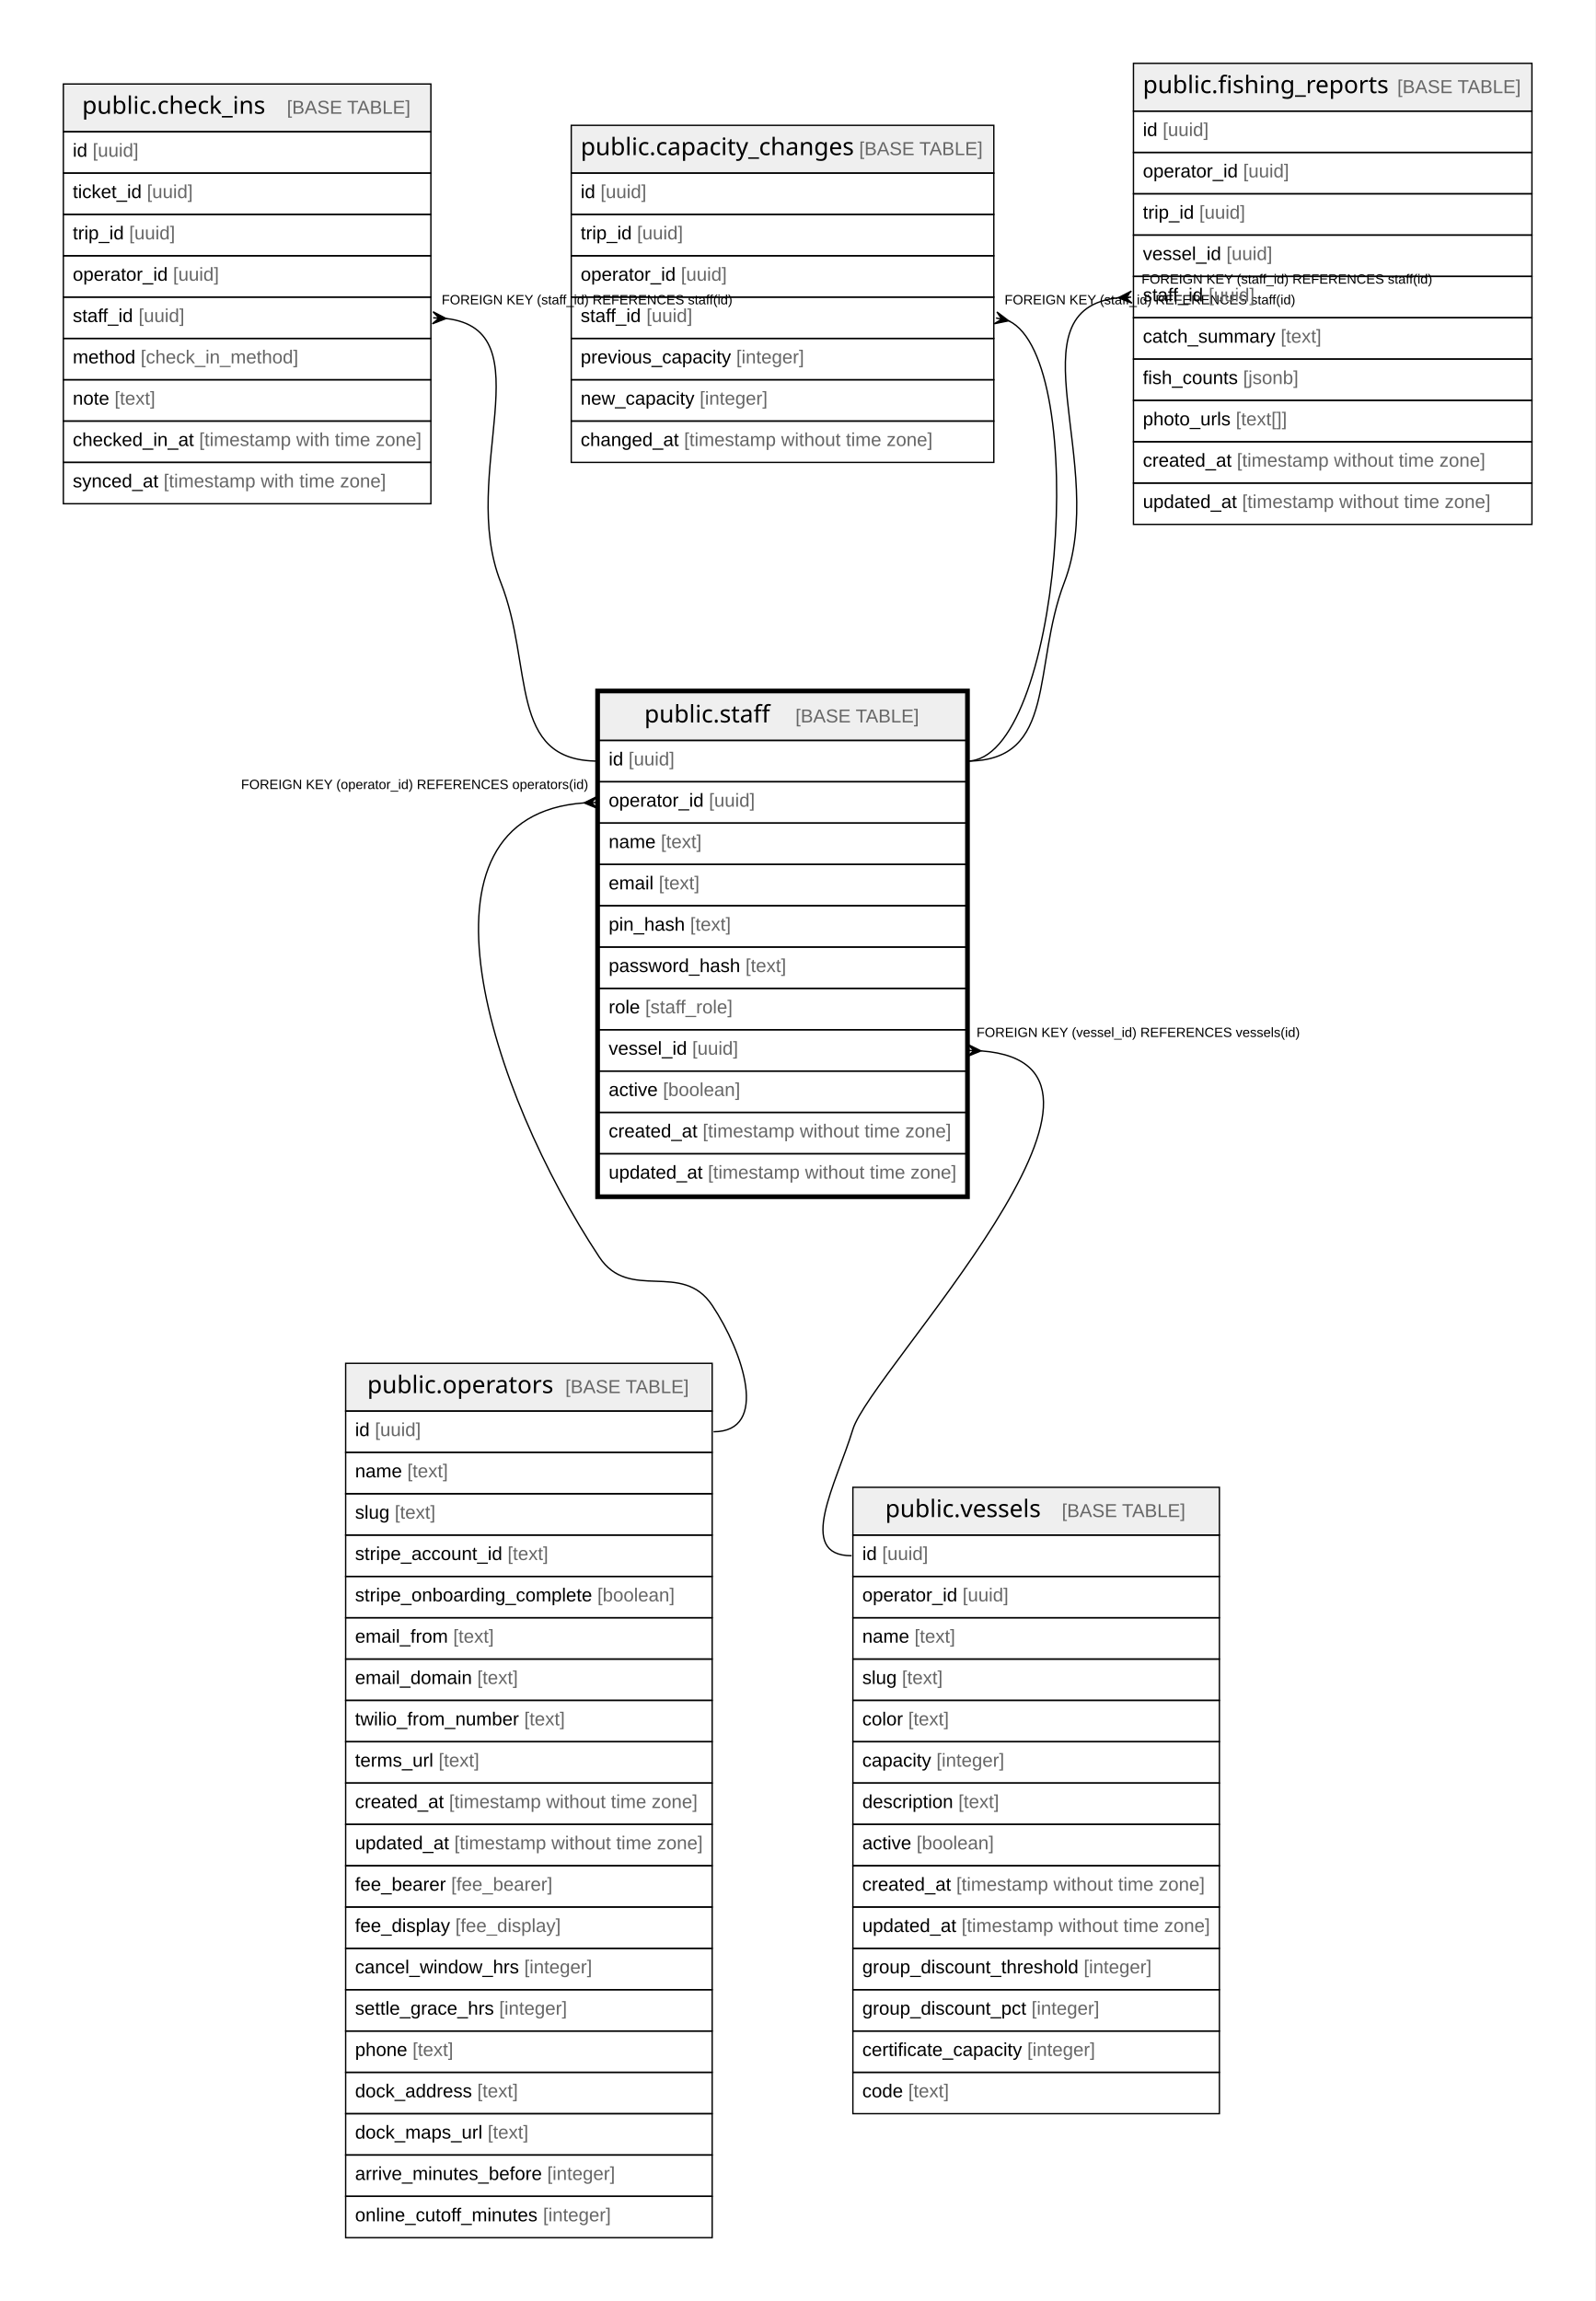
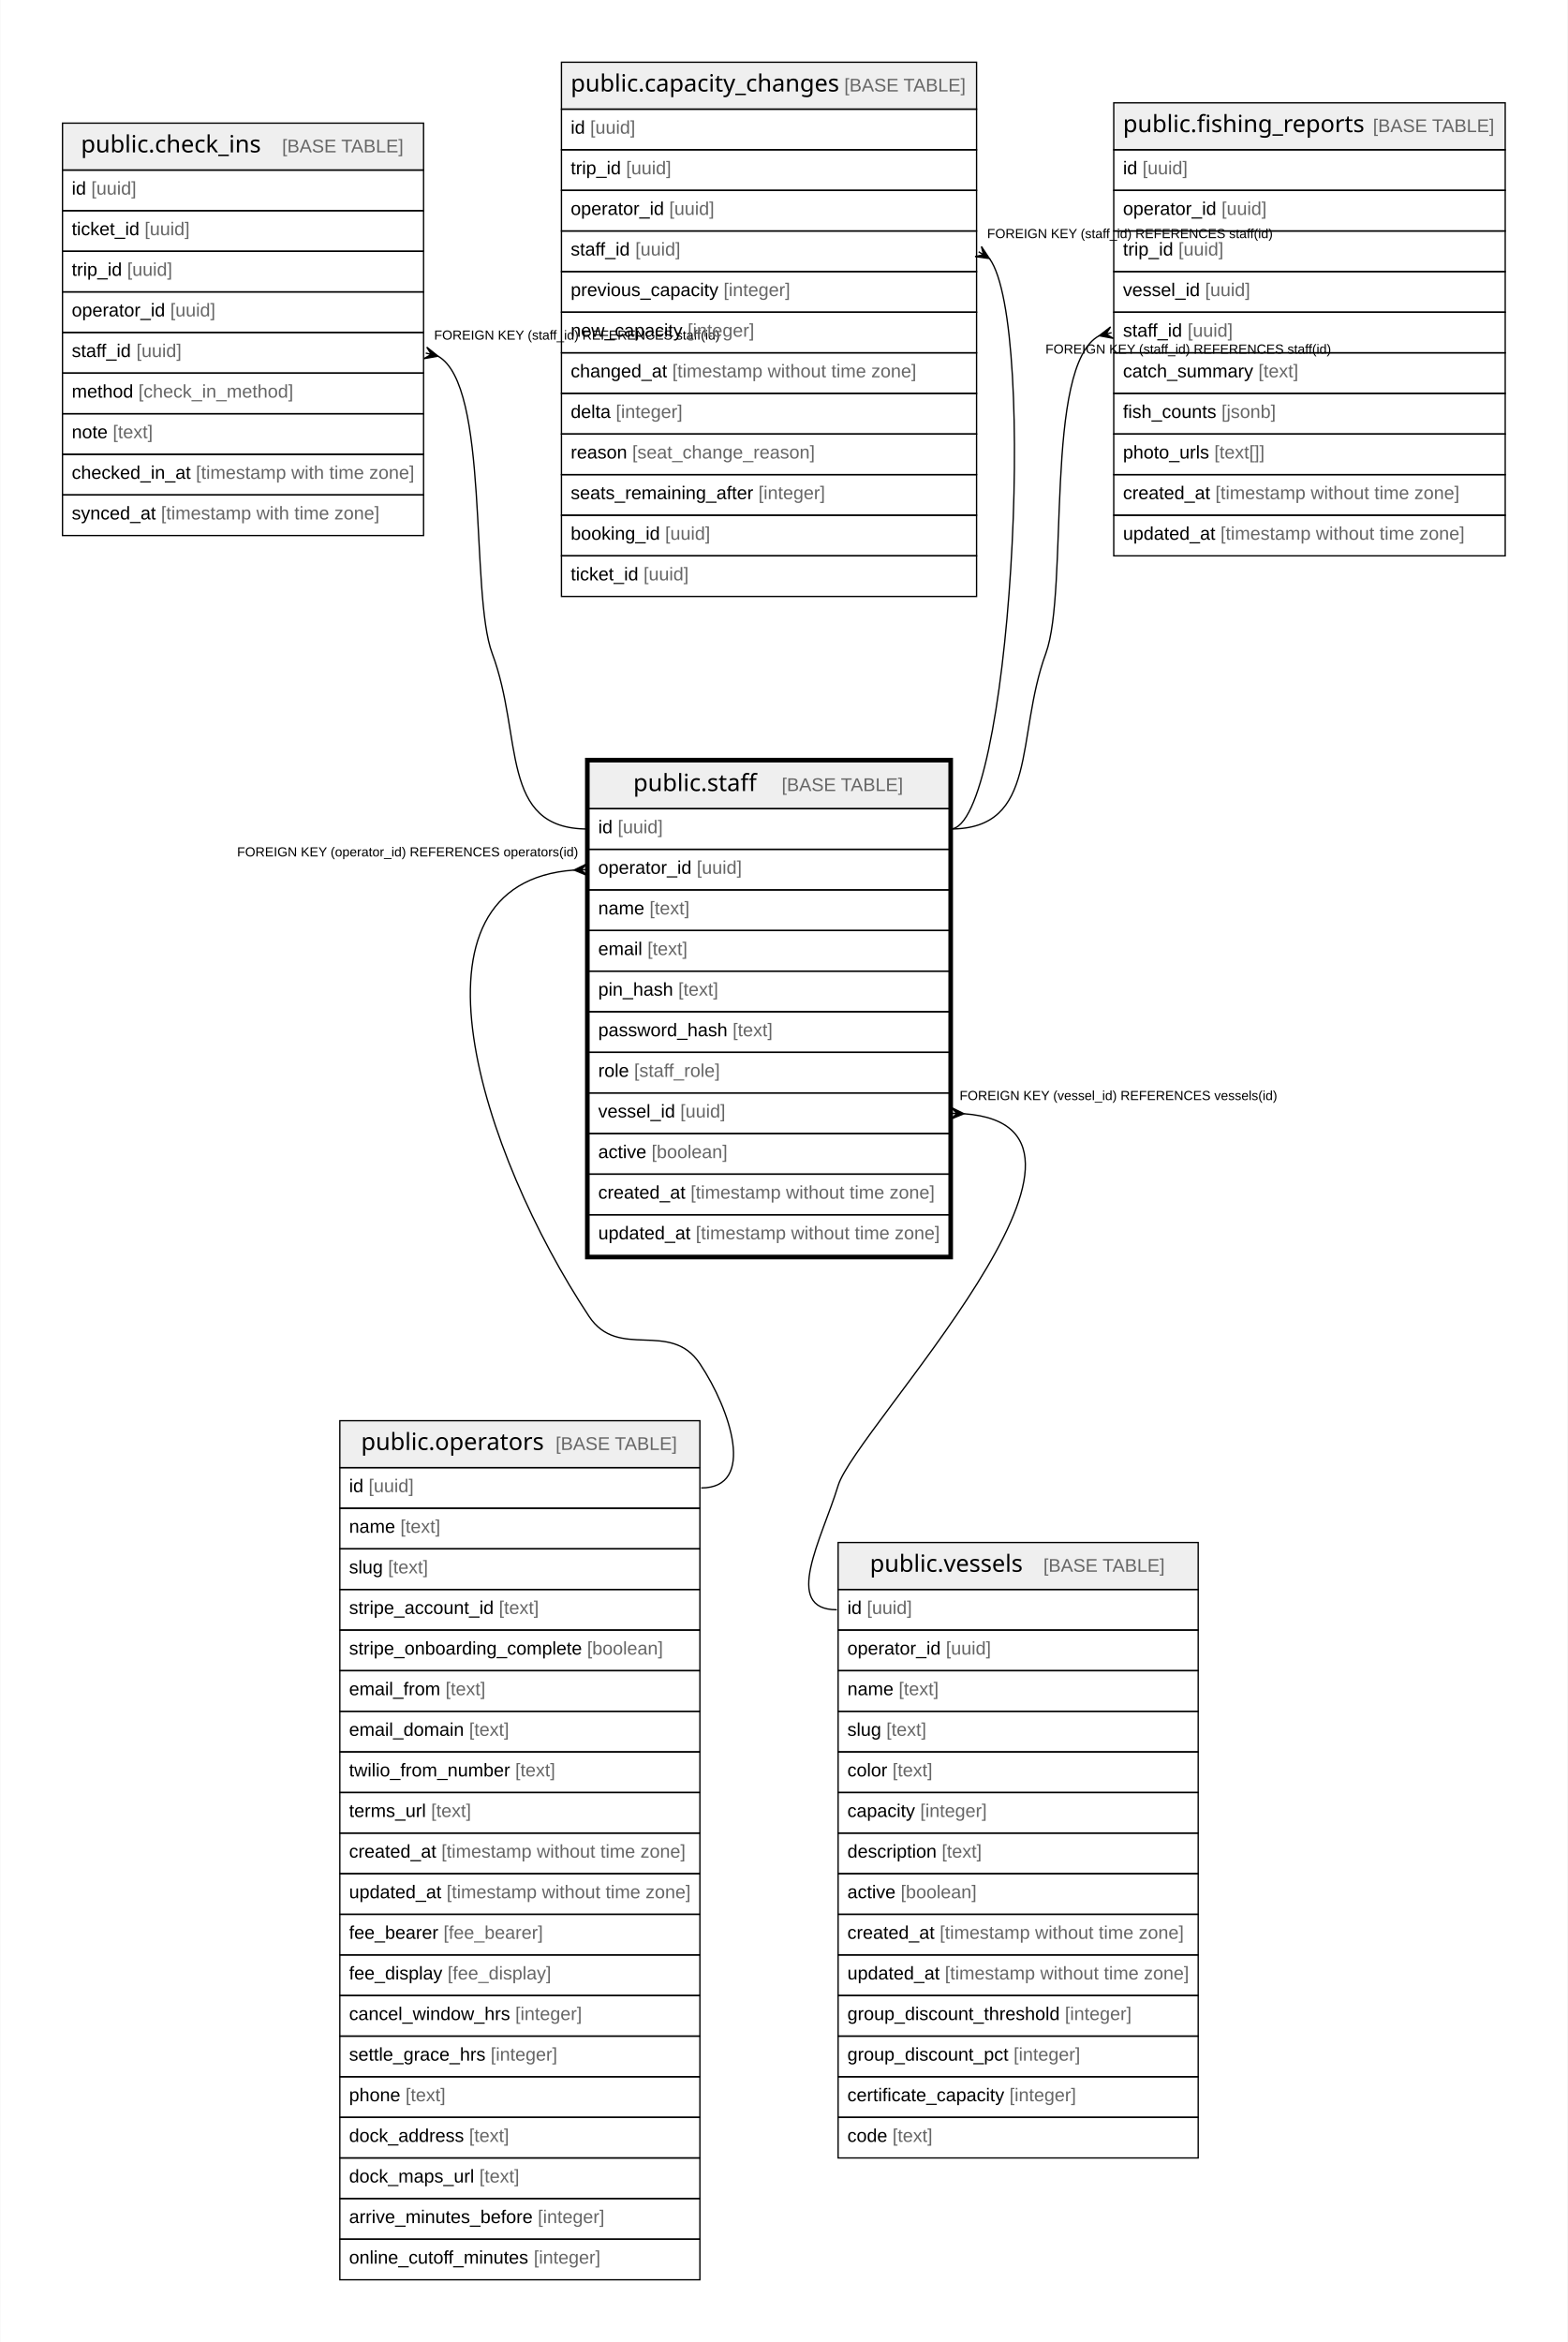
- <svg xmlns="http://www.w3.org/2000/svg" width="1189pt" height="1715pt" viewBox="0.00 0.00 1188.83 1714.80">
-   <g id="graph0" class="graph" transform="scale(1 1) rotate(0) translate(4 1710.8)">
-     <polygon fill="white" stroke="none" points="-4,4 -4,-1710.8 1184.83,-1710.8 1184.83,4 -4,4" />
+ <svg xmlns="http://www.w3.org/2000/svg" width="1189pt" height="1776pt" viewBox="0.00 0.00 1188.83 1776.40">
+   <g id="graph0" class="graph" transform="scale(1 1) rotate(0) translate(4 1772.4)">
+     <polygon fill="white" stroke="none" points="-4,4 -4,-1772.4 1184.83,-1772.4 1184.83,4 -4,4" />
    <g id="node1" class="node">
      <polygon fill="#efefef" stroke="none" points="442.58,-1159 442.58,-1194.6 715.72,-1194.6 715.72,-1159 442.58,-1159" />
      <polygon fill="none" stroke="black" points="442.58,-1159 442.58,-1194.6 715.72,-1194.6 715.72,-1159 442.58,-1159" />
      <text text-anchor="start" x="476.17" y="-1172.4" font-family="Arial Bold" font-size="18.00">public.staff</text>
      <text text-anchor="start" x="557.64" y="-1172.4" font-family="Arial" font-size="14.00">    </text>
      <text text-anchor="start" x="588.76" y="-1172.4" font-family="Arial" font-size="14.00" fill="#666666">[BASE TABLE]</text>
      <polygon fill="none" stroke="black" points="442.58,-1128.2 442.58,-1159 715.72,-1159 715.72,-1128.2 442.58,-1128.2" />
      <text text-anchor="start" x="449.58" y="-1140.4" font-family="Arial" font-size="14.00">id </text>
      <text text-anchor="start" x="464.37" y="-1140.4" font-family="Arial" font-size="14.00" fill="#666666">[uuid]</text>
      <polygon fill="none" stroke="black" points="442.58,-1097.4 442.58,-1128.2 715.72,-1128.2 715.72,-1097.4 442.58,-1097.4" />
      <text text-anchor="start" x="449.58" y="-1109.6" font-family="Arial" font-size="14.00">operator_id </text>
      <text text-anchor="start" x="524.3" y="-1109.6" font-family="Arial" font-size="14.00" fill="#666666">[uuid]</text>
      <polygon fill="none" stroke="black" points="442.58,-1066.6 442.58,-1097.4 715.72,-1097.4 715.72,-1066.6 442.58,-1066.6" />
      <text text-anchor="start" x="449.58" y="-1078.8" font-family="Arial" font-size="14.00">name </text>
      <text text-anchor="start" x="488.49" y="-1078.8" font-family="Arial" font-size="14.00" fill="#666666">[text]</text>
      <polygon fill="none" stroke="black" points="442.58,-1035.8 442.58,-1066.6 715.72,-1066.6 715.72,-1035.8 442.58,-1035.8" />
      <text text-anchor="start" x="449.58" y="-1048" font-family="Arial" font-size="14.00">email </text>
      <text text-anchor="start" x="486.92" y="-1048" font-family="Arial" font-size="14.00" fill="#666666">[text]</text>
      <polygon fill="none" stroke="black" points="442.58,-1005 442.58,-1035.8 715.72,-1035.8 715.72,-1005 442.58,-1005" />
      <text text-anchor="start" x="449.58" y="-1017.2" font-family="Arial" font-size="14.00">pin_hash </text>
      <text text-anchor="start" x="510.3" y="-1017.2" font-family="Arial" font-size="14.00" fill="#666666">[text]</text>
      <polygon fill="none" stroke="black" points="442.58,-974.2 442.58,-1005 715.72,-1005 715.72,-974.2 442.58,-974.2" />
      <text text-anchor="start" x="449.58" y="-986.4" font-family="Arial" font-size="14.00">password_hash </text>
      <text text-anchor="start" x="551.53" y="-986.4" font-family="Arial" font-size="14.00" fill="#666666">[text]</text>
      <polygon fill="none" stroke="black" points="442.58,-943.4 442.58,-974.2 715.72,-974.2 715.72,-943.4 442.58,-943.4" />
      <text text-anchor="start" x="449.58" y="-955.6" font-family="Arial" font-size="14.00">role </text>
      <text text-anchor="start" x="476.81" y="-955.6" font-family="Arial" font-size="14.00" fill="#666666">[staff_role]</text>
      <polygon fill="none" stroke="black" points="442.58,-912.6 442.58,-943.4 715.72,-943.4 715.72,-912.6 442.58,-912.6" />
      <text text-anchor="start" x="449.58" y="-924.8" font-family="Arial" font-size="14.00">vessel_id </text>
      <text text-anchor="start" x="511.83" y="-924.8" font-family="Arial" font-size="14.00" fill="#666666">[uuid]</text>
      <polygon fill="none" stroke="black" points="442.58,-881.8 442.58,-912.6 715.72,-912.6 715.72,-881.8 442.58,-881.8" />
      <text text-anchor="start" x="449.58" y="-894" font-family="Arial" font-size="14.00">active </text>
      <text text-anchor="start" x="490.04" y="-894" font-family="Arial" font-size="14.00" fill="#666666">[boolean]</text>
      <polygon fill="none" stroke="black" points="442.58,-851 442.58,-881.8 715.72,-881.8 715.72,-851 442.58,-851" />
      <text text-anchor="start" x="449.58" y="-863.2" font-family="Arial" font-size="14.00">created_at </text>
      <text text-anchor="start" x="519.63" y="-863.2" font-family="Arial" font-size="14.00" fill="#666666">[timestamp without time zone]</text>
      <polygon fill="none" stroke="black" points="442.58,-820.2 442.58,-851 715.72,-851 715.72,-820.2 442.58,-820.2" />
      <text text-anchor="start" x="449.58" y="-832.4" font-family="Arial" font-size="14.00">updated_at </text>
      <text text-anchor="start" x="523.54" y="-832.4" font-family="Arial" font-size="14.00" fill="#666666">[timestamp without time zone]</text>
      <polygon fill="none" stroke="black" stroke-width="3" points="441.08,-818.7 441.08,-1196.1 717.22,-1196.1 717.22,-818.7 441.08,-818.7" />
    </g>
    <g id="node5" class="node">
      <polygon fill="#efefef" stroke="none" points="253.58,-659.2 253.58,-694.8 526.72,-694.8 526.72,-659.2 253.58,-659.2" />
      <polygon fill="none" stroke="black" points="253.58,-659.2 253.58,-694.8 526.72,-694.8 526.72,-659.2 253.58,-659.2" />
      <text text-anchor="start" x="269.67" y="-672.6" font-family="Arial Bold" font-size="18.00">public.operators</text>
      <text text-anchor="start" x="386.14" y="-672.6" font-family="Arial" font-size="14.00">    </text>
      <text text-anchor="start" x="417.26" y="-672.6" font-family="Arial" font-size="14.00" fill="#666666">[BASE TABLE]</text>
      <polygon fill="none" stroke="black" points="253.58,-628.4 253.58,-659.2 526.72,-659.2 526.72,-628.4 253.58,-628.4" />
      <text text-anchor="start" x="260.58" y="-640.6" font-family="Arial" font-size="14.00">id </text>
      <text text-anchor="start" x="275.37" y="-640.6" font-family="Arial" font-size="14.00" fill="#666666">[uuid]</text>
      <polygon fill="none" stroke="black" points="253.58,-597.6 253.58,-628.4 526.72,-628.4 526.72,-597.6 253.58,-597.6" />
      <text text-anchor="start" x="260.58" y="-609.8" font-family="Arial" font-size="14.00">name </text>
      <text text-anchor="start" x="299.49" y="-609.8" font-family="Arial" font-size="14.00" fill="#666666">[text]</text>
      <polygon fill="none" stroke="black" points="253.58,-566.8 253.58,-597.6 526.72,-597.6 526.72,-566.8 253.58,-566.8" />
      <text text-anchor="start" x="260.58" y="-579" font-family="Arial" font-size="14.00">slug </text>
      <text text-anchor="start" x="290.15" y="-579" font-family="Arial" font-size="14.00" fill="#666666">[text]</text>
      <polygon fill="none" stroke="black" points="253.58,-536 253.58,-566.8 526.72,-566.8 526.72,-536 253.58,-536" />
      <text text-anchor="start" x="260.58" y="-548.2" font-family="Arial" font-size="14.00">stripe_account_id </text>
      <text text-anchor="start" x="374.21" y="-548.2" font-family="Arial" font-size="14.00" fill="#666666">[text]</text>
      <polygon fill="none" stroke="black" points="253.58,-505.2 253.58,-536 526.72,-536 526.72,-505.2 253.58,-505.2" />
      <text text-anchor="start" x="260.58" y="-517.4" font-family="Arial" font-size="14.00">stripe_onboarding_complete </text>
      <text text-anchor="start" x="441.14" y="-517.4" font-family="Arial" font-size="14.00" fill="#666666">[boolean]</text>
      <polygon fill="none" stroke="black" points="253.58,-474.4 253.58,-505.2 526.72,-505.2 526.72,-474.4 253.58,-474.4" />
      <text text-anchor="start" x="260.58" y="-486.6" font-family="Arial" font-size="14.00">email_from </text>
      <text text-anchor="start" x="333.71" y="-486.6" font-family="Arial" font-size="14.00" fill="#666666">[text]</text>
      <polygon fill="none" stroke="black" points="253.58,-443.6 253.58,-474.4 526.72,-474.4 526.72,-443.6 253.58,-443.6" />
      <text text-anchor="start" x="260.58" y="-455.8" font-family="Arial" font-size="14.00">email_domain </text>
      <text text-anchor="start" x="351.63" y="-455.8" font-family="Arial" font-size="14.00" fill="#666666">[text]</text>
      <polygon fill="none" stroke="black" points="253.58,-412.8 253.58,-443.6 526.72,-443.6 526.72,-412.8 253.58,-412.8" />
      <text text-anchor="start" x="260.58" y="-425" font-family="Arial" font-size="14.00">twilio_from_number </text>
      <text text-anchor="start" x="386.63" y="-425" font-family="Arial" font-size="14.00" fill="#666666">[text]</text>
      <polygon fill="none" stroke="black" points="253.58,-382 253.58,-412.8 526.72,-412.8 526.72,-382 253.58,-382" />
      <text text-anchor="start" x="260.58" y="-394.2" font-family="Arial" font-size="14.00">terms_url </text>
      <text text-anchor="start" x="322.81" y="-394.2" font-family="Arial" font-size="14.00" fill="#666666">[text]</text>
      <polygon fill="none" stroke="black" points="253.58,-351.2 253.58,-382 526.72,-382 526.72,-351.2 253.58,-351.2" />
      <text text-anchor="start" x="260.58" y="-363.4" font-family="Arial" font-size="14.00">created_at </text>
      <text text-anchor="start" x="330.63" y="-363.4" font-family="Arial" font-size="14.00" fill="#666666">[timestamp without time zone]</text>
      <polygon fill="none" stroke="black" points="253.58,-320.4 253.58,-351.2 526.72,-351.2 526.72,-320.4 253.58,-320.4" />
      <text text-anchor="start" x="260.58" y="-332.6" font-family="Arial" font-size="14.00">updated_at </text>
      <text text-anchor="start" x="334.54" y="-332.6" font-family="Arial" font-size="14.00" fill="#666666">[timestamp without time zone]</text>
      <polygon fill="none" stroke="black" points="253.58,-289.6 253.58,-320.4 526.72,-320.4 526.72,-289.6 253.58,-289.6" />
      <text text-anchor="start" x="260.58" y="-301.8" font-family="Arial" font-size="14.00">fee_bearer </text>
      <text text-anchor="start" x="332.19" y="-301.8" font-family="Arial" font-size="14.00" fill="#666666">[fee_bearer]</text>
      <polygon fill="none" stroke="black" points="253.58,-258.8 253.58,-289.6 526.72,-289.6 526.72,-258.8 253.58,-258.8" />
      <text text-anchor="start" x="260.58" y="-271" font-family="Arial" font-size="14.00">fee_display </text>
      <text text-anchor="start" x="335.3" y="-271" font-family="Arial" font-size="14.00" fill="#666666">[fee_display]</text>
      <polygon fill="none" stroke="black" points="253.58,-228 253.58,-258.8 526.72,-258.8 526.72,-228 253.58,-228" />
      <text text-anchor="start" x="260.58" y="-240.2" font-family="Arial" font-size="14.00">cancel_window_hrs </text>
      <text text-anchor="start" x="386.65" y="-240.2" font-family="Arial" font-size="14.00" fill="#666666">[integer]</text>
      <polygon fill="none" stroke="black" points="253.58,-197.2 253.58,-228 526.72,-228 526.72,-197.2 253.58,-197.2" />
      <text text-anchor="start" x="260.58" y="-209.4" font-family="Arial" font-size="14.00">settle_grace_hrs </text>
      <text text-anchor="start" x="367.97" y="-209.4" font-family="Arial" font-size="14.00" fill="#666666">[integer]</text>
      <polygon fill="none" stroke="black" points="253.58,-166.4 253.58,-197.2 526.72,-197.2 526.72,-166.4 253.58,-166.4" />
      <text text-anchor="start" x="260.58" y="-178.6" font-family="Arial" font-size="14.00">phone </text>
      <text text-anchor="start" x="303.4" y="-178.6" font-family="Arial" font-size="14.00" fill="#666666">[text]</text>
      <polygon fill="none" stroke="black" points="253.58,-135.6 253.58,-166.4 526.72,-166.4 526.72,-135.6 253.58,-135.6" />
      <text text-anchor="start" x="260.58" y="-147.8" font-family="Arial" font-size="14.00">dock_address </text>
      <text text-anchor="start" x="351.63" y="-147.8" font-family="Arial" font-size="14.00" fill="#666666">[text]</text>
      <polygon fill="none" stroke="black" points="253.58,-104.8 253.58,-135.6 526.72,-135.6 526.72,-104.8 253.58,-104.8" />
      <text text-anchor="start" x="260.58" y="-117" font-family="Arial" font-size="14.00">dock_maps_url </text>
      <text text-anchor="start" x="359.41" y="-117" font-family="Arial" font-size="14.00" fill="#666666">[text]</text>
      <polygon fill="none" stroke="black" points="253.58,-74 253.58,-104.8 526.72,-104.8 526.72,-74 253.58,-74" />
      <text text-anchor="start" x="260.58" y="-86.2" font-family="Arial" font-size="14.00">arrive_minutes_before </text>
      <text text-anchor="start" x="403.76" y="-86.2" font-family="Arial" font-size="14.00" fill="#666666">[integer]</text>
      <polygon fill="none" stroke="black" points="253.58,-43.2 253.58,-74 526.72,-74 526.72,-43.2 253.58,-43.2" />
      <text text-anchor="start" x="260.58" y="-55.4" font-family="Arial" font-size="14.00">online_cutoff_minutes </text>
      <text text-anchor="start" x="400.67" y="-55.4" font-family="Arial" font-size="14.00" fill="#666666">[integer]</text>
    </g>
    <g id="edge4" class="edge">
      <path fill="none" stroke="black" d="M431.35,-1112.45C294.22,-1102.85 361.41,-896.62 442.58,-774 465.03,-740.08 504.14,-771.83 526.72,-738 549.97,-703.18 569.59,-643.8 527.72,-643.8" />
      <polygon fill="black" stroke="black" points="431.25,-1112.45 441.09,-1117.29 436.58,-1112.63 440.91,-1112.78 440.91,-1112.78 440.91,-1112.78 436.58,-1112.63 441.4,-1108.29 431.25,-1112.45" />
      <text text-anchor="start" x="175.61" y="-1122.8" font-family="Arial" font-size="10.00">FOREIGN KEY (operator_id) REFERENCES operators(id)</text>
    </g>
    <g id="node6" class="node">
      <polygon fill="#efefef" stroke="none" points="631.58,-566.8 631.58,-602.4 904.72,-602.4 904.72,-566.8 631.58,-566.8" />
      <polygon fill="none" stroke="black" points="631.58,-566.8 631.58,-602.4 904.72,-602.4 904.72,-566.8 631.58,-566.8" />
      <text text-anchor="start" x="655.66" y="-580.2" font-family="Arial Bold" font-size="18.00">public.vessels</text>
      <text text-anchor="start" x="756.15" y="-580.2" font-family="Arial" font-size="14.00">    </text>
      <text text-anchor="start" x="787.27" y="-580.2" font-family="Arial" font-size="14.00" fill="#666666">[BASE TABLE]</text>
      <polygon fill="none" stroke="black" points="631.58,-536 631.58,-566.8 904.72,-566.8 904.72,-536 631.58,-536" />
      <text text-anchor="start" x="638.58" y="-548.2" font-family="Arial" font-size="14.00">id </text>
      <text text-anchor="start" x="653.37" y="-548.2" font-family="Arial" font-size="14.00" fill="#666666">[uuid]</text>
      <polygon fill="none" stroke="black" points="631.58,-505.2 631.58,-536 904.72,-536 904.72,-505.2 631.58,-505.2" />
      <text text-anchor="start" x="638.58" y="-517.4" font-family="Arial" font-size="14.00">operator_id </text>
      <text text-anchor="start" x="713.3" y="-517.4" font-family="Arial" font-size="14.00" fill="#666666">[uuid]</text>
      <polygon fill="none" stroke="black" points="631.58,-474.4 631.58,-505.2 904.72,-505.2 904.72,-474.4 631.58,-474.4" />
      <text text-anchor="start" x="638.58" y="-486.6" font-family="Arial" font-size="14.00">name </text>
      <text text-anchor="start" x="677.49" y="-486.6" font-family="Arial" font-size="14.00" fill="#666666">[text]</text>
      <polygon fill="none" stroke="black" points="631.58,-443.6 631.58,-474.4 904.72,-474.4 904.72,-443.6 631.58,-443.6" />
      <text text-anchor="start" x="638.58" y="-455.8" font-family="Arial" font-size="14.00">slug </text>
      <text text-anchor="start" x="668.15" y="-455.8" font-family="Arial" font-size="14.00" fill="#666666">[text]</text>
      <polygon fill="none" stroke="black" points="631.58,-412.8 631.58,-443.6 904.72,-443.6 904.72,-412.8 631.58,-412.8" />
      <text text-anchor="start" x="638.58" y="-425" font-family="Arial" font-size="14.00">color </text>
      <text text-anchor="start" x="672.81" y="-425" font-family="Arial" font-size="14.00" fill="#666666">[text]</text>
      <polygon fill="none" stroke="black" points="631.58,-382 631.58,-412.8 904.72,-412.8 904.72,-382 631.58,-382" />
      <text text-anchor="start" x="638.58" y="-394.2" font-family="Arial" font-size="14.00">capacity </text>
      <text text-anchor="start" x="693.83" y="-394.2" font-family="Arial" font-size="14.00" fill="#666666">[integer]</text>
      <polygon fill="none" stroke="black" points="631.58,-351.2 631.58,-382 904.72,-382 904.72,-351.2 631.58,-351.2" />
      <text text-anchor="start" x="638.58" y="-363.4" font-family="Arial" font-size="14.00">description </text>
      <text text-anchor="start" x="710.17" y="-363.4" font-family="Arial" font-size="14.00" fill="#666666">[text]</text>
      <polygon fill="none" stroke="black" points="631.58,-320.4 631.58,-351.2 904.72,-351.2 904.72,-320.4 631.58,-320.4" />
      <text text-anchor="start" x="638.58" y="-332.6" font-family="Arial" font-size="14.00">active </text>
      <text text-anchor="start" x="679.04" y="-332.6" font-family="Arial" font-size="14.00" fill="#666666">[boolean]</text>
      <polygon fill="none" stroke="black" points="631.58,-289.6 631.58,-320.4 904.72,-320.4 904.72,-289.6 631.58,-289.6" />
      <text text-anchor="start" x="638.58" y="-301.8" font-family="Arial" font-size="14.00">created_at </text>
      <text text-anchor="start" x="708.63" y="-301.8" font-family="Arial" font-size="14.00" fill="#666666">[timestamp without time zone]</text>
      <polygon fill="none" stroke="black" points="631.58,-258.8 631.58,-289.6 904.72,-289.6 904.72,-258.8 631.58,-258.8" />
      <text text-anchor="start" x="638.58" y="-271" font-family="Arial" font-size="14.00">updated_at </text>
      <text text-anchor="start" x="712.54" y="-271" font-family="Arial" font-size="14.00" fill="#666666">[timestamp without time zone]</text>
      <polygon fill="none" stroke="black" points="631.58,-228 631.58,-258.8 904.72,-258.8 904.72,-228 631.58,-228" />
      <text text-anchor="start" x="638.58" y="-240.2" font-family="Arial" font-size="14.00">group_discount_threshold </text>
      <text text-anchor="start" x="803.59" y="-240.2" font-family="Arial" font-size="14.00" fill="#666666">[integer]</text>
      <polygon fill="none" stroke="black" points="631.58,-197.2 631.58,-228 904.72,-228 904.72,-197.2 631.58,-197.2" />
      <text text-anchor="start" x="638.58" y="-209.4" font-family="Arial" font-size="14.00">group_discount_pct </text>
      <text text-anchor="start" x="764.67" y="-209.4" font-family="Arial" font-size="14.00" fill="#666666">[integer]</text>
      <polygon fill="none" stroke="black" points="631.58,-166.4 631.58,-197.2 904.72,-197.2 904.72,-166.4 631.58,-166.4" />
      <text text-anchor="start" x="638.58" y="-178.6" font-family="Arial" font-size="14.00">certificate_capacity </text>
      <text text-anchor="start" x="761.52" y="-178.6" font-family="Arial" font-size="14.00" fill="#666666">[integer]</text>
      <polygon fill="none" stroke="black" points="631.58,-135.6 631.58,-166.4 904.72,-166.4 904.72,-135.6 631.58,-135.6" />
      <text text-anchor="start" x="638.58" y="-147.8" font-family="Arial" font-size="14.00">code </text>
      <text text-anchor="start" x="672.83" y="-147.8" font-family="Arial" font-size="14.00" fill="#666666">[text]</text>
    </g>
    <g id="edge5" class="edge">
      <path fill="none" stroke="black" d="M727.04,-927.64C868.25,-917.4 644.74,-688.85 631.58,-645.6 619.39,-605.54 588.71,-551.4 630.58,-551.4" />
      <polygon fill="black" stroke="black" points="727.05,-927.64 716.9,-923.49 721.72,-927.83 717.39,-927.98 717.39,-927.98 717.39,-927.98 721.72,-927.83 717.21,-932.49 727.05,-927.64" />
      <text text-anchor="start" x="723.72" y="-938" font-family="Arial" font-size="10.00">FOREIGN KEY (vessel_id) REFERENCES vessels(id)</text>
    </g>
    <g id="node2" class="node">
-       <polygon fill="#efefef" stroke="none" points="43.2,-1612.6 43.2,-1648.2 317.1,-1648.2 317.1,-1612.6 43.2,-1612.6" />
-       <polygon fill="none" stroke="black" points="43.2,-1612.6 43.2,-1648.2 317.1,-1648.2 317.1,-1612.6 43.2,-1612.6" />
-       <text text-anchor="start" x="57.17" y="-1626" font-family="Arial Bold" font-size="18.00">public.check_ins</text>
-       <text text-anchor="start" x="178.64" y="-1626" font-family="Arial" font-size="14.00">    </text>
-       <text text-anchor="start" x="209.76" y="-1626" font-family="Arial" font-size="14.00" fill="#666666">[BASE TABLE]</text>
+       <polygon fill="#efefef" stroke="none" points="43.2,-1643.4 43.2,-1679 317.1,-1679 317.1,-1643.4 43.2,-1643.4" />
+       <polygon fill="none" stroke="black" points="43.2,-1643.4 43.2,-1679 317.1,-1679 317.1,-1643.4 43.2,-1643.4" />
+       <text text-anchor="start" x="57.17" y="-1656.8" font-family="Arial Bold" font-size="18.00">public.check_ins</text>
+       <text text-anchor="start" x="178.64" y="-1656.8" font-family="Arial" font-size="14.00">    </text>
+       <text text-anchor="start" x="209.76" y="-1656.8" font-family="Arial" font-size="14.00" fill="#666666">[BASE TABLE]</text>
+       <polygon fill="none" stroke="black" points="43.2,-1612.6 43.2,-1643.4 317.1,-1643.4 317.1,-1612.6 43.2,-1612.6" />
+       <text text-anchor="start" x="50.2" y="-1624.8" font-family="Arial" font-size="14.00">id </text>
+       <text text-anchor="start" x="64.99" y="-1624.8" font-family="Arial" font-size="14.00" fill="#666666">[uuid]</text>
      <polygon fill="none" stroke="black" points="43.2,-1581.8 43.2,-1612.6 317.1,-1612.6 317.1,-1581.8 43.2,-1581.8" />
-       <text text-anchor="start" x="50.2" y="-1594" font-family="Arial" font-size="14.00">id </text>
-       <text text-anchor="start" x="64.99" y="-1594" font-family="Arial" font-size="14.00" fill="#666666">[uuid]</text>
+       <text text-anchor="start" x="50.2" y="-1594" font-family="Arial" font-size="14.00">ticket_id </text>
+       <text text-anchor="start" x="105.45" y="-1594" font-family="Arial" font-size="14.00" fill="#666666">[uuid]</text>
      <polygon fill="none" stroke="black" points="43.2,-1551 43.2,-1581.8 317.1,-1581.8 317.1,-1551 43.2,-1551" />
-       <text text-anchor="start" x="50.2" y="-1563.2" font-family="Arial" font-size="14.00">ticket_id </text>
-       <text text-anchor="start" x="105.45" y="-1563.2" font-family="Arial" font-size="14.00" fill="#666666">[uuid]</text>
+       <text text-anchor="start" x="50.2" y="-1563.2" font-family="Arial" font-size="14.00">trip_id </text>
+       <text text-anchor="start" x="92.22" y="-1563.2" font-family="Arial" font-size="14.00" fill="#666666">[uuid]</text>
      <polygon fill="none" stroke="black" points="43.2,-1520.2 43.2,-1551 317.1,-1551 317.1,-1520.2 43.2,-1520.2" />
-       <text text-anchor="start" x="50.2" y="-1532.4" font-family="Arial" font-size="14.00">trip_id </text>
-       <text text-anchor="start" x="92.22" y="-1532.4" font-family="Arial" font-size="14.00" fill="#666666">[uuid]</text>
+       <text text-anchor="start" x="50.2" y="-1532.4" font-family="Arial" font-size="14.00">operator_id </text>
+       <text text-anchor="start" x="124.92" y="-1532.4" font-family="Arial" font-size="14.00" fill="#666666">[uuid]</text>
      <polygon fill="none" stroke="black" points="43.2,-1489.4 43.2,-1520.2 317.1,-1520.2 317.1,-1489.4 43.2,-1489.4" />
-       <text text-anchor="start" x="50.2" y="-1501.6" font-family="Arial" font-size="14.00">operator_id </text>
-       <text text-anchor="start" x="124.92" y="-1501.6" font-family="Arial" font-size="14.00" fill="#666666">[uuid]</text>
+       <text text-anchor="start" x="50.2" y="-1501.6" font-family="Arial" font-size="14.00">staff_id </text>
+       <text text-anchor="start" x="99.23" y="-1501.6" font-family="Arial" font-size="14.00" fill="#666666">[uuid]</text>
      <polygon fill="none" stroke="black" points="43.2,-1458.6 43.2,-1489.4 317.1,-1489.4 317.1,-1458.6 43.2,-1458.6" />
-       <text text-anchor="start" x="50.2" y="-1470.8" font-family="Arial" font-size="14.00">staff_id </text>
-       <text text-anchor="start" x="99.23" y="-1470.8" font-family="Arial" font-size="14.00" fill="#666666">[uuid]</text>
+       <text text-anchor="start" x="50.2" y="-1470.8" font-family="Arial" font-size="14.00">method </text>
+       <text text-anchor="start" x="100.79" y="-1470.8" font-family="Arial" font-size="14.00" fill="#666666">[check_in_method]</text>
      <polygon fill="none" stroke="black" points="43.2,-1427.8 43.2,-1458.6 317.1,-1458.6 317.1,-1427.8 43.2,-1427.8" />
-       <text text-anchor="start" x="50.2" y="-1440" font-family="Arial" font-size="14.00">method </text>
-       <text text-anchor="start" x="100.79" y="-1440" font-family="Arial" font-size="14.00" fill="#666666">[check_in_method]</text>
+       <text text-anchor="start" x="50.2" y="-1440" font-family="Arial" font-size="14.00">note </text>
+       <text text-anchor="start" x="81.34" y="-1440" font-family="Arial" font-size="14.00" fill="#666666">[text]</text>
      <polygon fill="none" stroke="black" points="43.2,-1397 43.2,-1427.8 317.1,-1427.8 317.1,-1397 43.2,-1397" />
-       <text text-anchor="start" x="50.2" y="-1409.2" font-family="Arial" font-size="14.00">note </text>
-       <text text-anchor="start" x="81.34" y="-1409.2" font-family="Arial" font-size="14.00" fill="#666666">[text]</text>
+       <text text-anchor="start" x="50.2" y="-1409.2" font-family="Arial" font-size="14.00">checked_in_at </text>
+       <text text-anchor="start" x="144.38" y="-1409.2" font-family="Arial" font-size="14.00" fill="#666666">[timestamp with time zone]</text>
      <polygon fill="none" stroke="black" points="43.2,-1366.2 43.2,-1397 317.1,-1397 317.1,-1366.2 43.2,-1366.2" />
-       <text text-anchor="start" x="50.2" y="-1378.4" font-family="Arial" font-size="14.00">checked_in_at </text>
-       <text text-anchor="start" x="144.38" y="-1378.4" font-family="Arial" font-size="14.00" fill="#666666">[timestamp with time zone]</text>
-       <polygon fill="none" stroke="black" points="43.2,-1335.4 43.2,-1366.2 317.1,-1366.2 317.1,-1335.4 43.2,-1335.4" />
-       <text text-anchor="start" x="50.2" y="-1347.6" font-family="Arial" font-size="14.00">synced_at </text>
-       <text text-anchor="start" x="117.91" y="-1347.6" font-family="Arial" font-size="14.00" fill="#666666">[timestamp with time zone]</text>
+       <text text-anchor="start" x="50.2" y="-1378.4" font-family="Arial" font-size="14.00">synced_at </text>
+       <text text-anchor="start" x="117.91" y="-1378.4" font-family="Arial" font-size="14.00" fill="#666666">[timestamp with time zone]</text>
    </g>
    <g id="edge1" class="edge">
-       <path fill="none" stroke="black" d="M328.44,-1473.44C402.85,-1464.78 337.3,-1357.57 369.15,-1276.8 393.87,-1214.11 374.19,-1143.6 441.58,-1143.6" />
-       <polygon fill="black" stroke="black" points="328.42,-1473.44 318.19,-1469.49 323.1,-1473.73 318.77,-1473.96 318.77,-1473.96 318.77,-1473.96 323.1,-1473.73 318.68,-1478.48 328.42,-1473.44" />
-       <text text-anchor="start" x="325.1" y="-1484" font-family="Arial" font-size="10.00">FOREIGN KEY (staff_id) REFERENCES staff(id)</text>
+       <path fill="none" stroke="black" d="M328.04,-1502.25C367.52,-1480.22 352.19,-1321.99 369.15,-1276.8 392.84,-1213.71 374.19,-1143.6 441.58,-1143.6" />
+       <polygon fill="black" stroke="black" points="328.11,-1502.23 317.31,-1500.36 322.95,-1503.56 318.75,-1504.63 318.75,-1504.63 318.75,-1504.63 322.95,-1503.56 319.55,-1509.08 328.11,-1502.23" />
+       <text text-anchor="start" x="325.1" y="-1514.8" font-family="Arial" font-size="10.00">FOREIGN KEY (staff_id) REFERENCES staff(id)</text>
    </g>
    <g id="node3" class="node">
-       <polygon fill="#efefef" stroke="none" points="421.7,-1581.8 421.7,-1617.4 736.61,-1617.4 736.61,-1581.8 421.7,-1581.8" />
-       <polygon fill="none" stroke="black" points="421.7,-1581.8 421.7,-1617.4 736.61,-1617.4 736.61,-1581.8 421.7,-1581.8" />
-       <text text-anchor="start" x="428.7" y="-1595.2" font-family="Arial Bold" font-size="18.00">public.capacity_changes</text>
-       <text text-anchor="start" x="605.12" y="-1595.2" font-family="Arial" font-size="14.00">    </text>
-       <text text-anchor="start" x="636.24" y="-1595.2" font-family="Arial" font-size="14.00" fill="#666666">[BASE TABLE]</text>
-       <polygon fill="none" stroke="black" points="421.7,-1551 421.7,-1581.8 736.61,-1581.8 736.61,-1551 421.7,-1551" />
-       <text text-anchor="start" x="428.7" y="-1563.2" font-family="Arial" font-size="14.00">id </text>
-       <text text-anchor="start" x="443.48" y="-1563.2" font-family="Arial" font-size="14.00" fill="#666666">[uuid]</text>
-       <polygon fill="none" stroke="black" points="421.7,-1520.2 421.7,-1551 736.61,-1551 736.61,-1520.2 421.7,-1520.2" />
-       <text text-anchor="start" x="428.7" y="-1532.4" font-family="Arial" font-size="14.00">trip_id </text>
-       <text text-anchor="start" x="470.72" y="-1532.4" font-family="Arial" font-size="14.00" fill="#666666">[uuid]</text>
-       <polygon fill="none" stroke="black" points="421.7,-1489.4 421.7,-1520.2 736.61,-1520.2 736.61,-1489.4 421.7,-1489.4" />
-       <text text-anchor="start" x="428.7" y="-1501.6" font-family="Arial" font-size="14.00">operator_id </text>
-       <text text-anchor="start" x="503.41" y="-1501.6" font-family="Arial" font-size="14.00" fill="#666666">[uuid]</text>
-       <polygon fill="none" stroke="black" points="421.7,-1458.6 421.7,-1489.4 736.61,-1489.4 736.61,-1458.6 421.7,-1458.6" />
-       <text text-anchor="start" x="428.7" y="-1470.8" font-family="Arial" font-size="14.00">staff_id </text>
-       <text text-anchor="start" x="477.72" y="-1470.8" font-family="Arial" font-size="14.00" fill="#666666">[uuid]</text>
-       <polygon fill="none" stroke="black" points="421.7,-1427.8 421.7,-1458.6 736.61,-1458.6 736.61,-1427.8 421.7,-1427.8" />
-       <text text-anchor="start" x="428.7" y="-1440" font-family="Arial" font-size="14.00">previous_capacity </text>
-       <text text-anchor="start" x="544.65" y="-1440" font-family="Arial" font-size="14.00" fill="#666666">[integer]</text>
-       <polygon fill="none" stroke="black" points="421.7,-1397 421.7,-1427.8 736.61,-1427.8 736.61,-1397 421.7,-1397" />
-       <text text-anchor="start" x="428.7" y="-1409.2" font-family="Arial" font-size="14.00">new_capacity </text>
-       <text text-anchor="start" x="517.41" y="-1409.2" font-family="Arial" font-size="14.00" fill="#666666">[integer]</text>
-       <polygon fill="none" stroke="black" points="421.7,-1366.2 421.7,-1397 736.61,-1397 736.61,-1366.2 421.7,-1366.2" />
-       <text text-anchor="start" x="428.7" y="-1378.4" font-family="Arial" font-size="14.00">changed_at </text>
-       <text text-anchor="start" x="505.76" y="-1378.4" font-family="Arial" font-size="14.00" fill="#666666">[timestamp without time zone]</text>
+       <polygon fill="#efefef" stroke="none" points="421.7,-1689.6 421.7,-1725.2 736.61,-1725.2 736.61,-1689.6 421.7,-1689.6" />
+       <polygon fill="none" stroke="black" points="421.7,-1689.6 421.7,-1725.2 736.61,-1725.2 736.61,-1689.6 421.7,-1689.6" />
+       <text text-anchor="start" x="428.7" y="-1703" font-family="Arial Bold" font-size="18.00">public.capacity_changes</text>
+       <text text-anchor="start" x="605.12" y="-1703" font-family="Arial" font-size="14.00">    </text>
+       <text text-anchor="start" x="636.24" y="-1703" font-family="Arial" font-size="14.00" fill="#666666">[BASE TABLE]</text>
+       <polygon fill="none" stroke="black" points="421.7,-1658.8 421.7,-1689.6 736.61,-1689.6 736.61,-1658.8 421.7,-1658.8" />
+       <text text-anchor="start" x="428.7" y="-1671" font-family="Arial" font-size="14.00">id </text>
+       <text text-anchor="start" x="443.48" y="-1671" font-family="Arial" font-size="14.00" fill="#666666">[uuid]</text>
+       <polygon fill="none" stroke="black" points="421.7,-1628 421.7,-1658.8 736.61,-1658.8 736.61,-1628 421.7,-1628" />
+       <text text-anchor="start" x="428.7" y="-1640.2" font-family="Arial" font-size="14.00">trip_id </text>
+       <text text-anchor="start" x="470.72" y="-1640.2" font-family="Arial" font-size="14.00" fill="#666666">[uuid]</text>
+       <polygon fill="none" stroke="black" points="421.7,-1597.2 421.7,-1628 736.61,-1628 736.61,-1597.2 421.7,-1597.2" />
+       <text text-anchor="start" x="428.7" y="-1609.4" font-family="Arial" font-size="14.00">operator_id </text>
+       <text text-anchor="start" x="503.41" y="-1609.4" font-family="Arial" font-size="14.00" fill="#666666">[uuid]</text>
+       <polygon fill="none" stroke="black" points="421.7,-1566.4 421.7,-1597.2 736.61,-1597.2 736.61,-1566.4 421.7,-1566.4" />
+       <text text-anchor="start" x="428.7" y="-1578.6" font-family="Arial" font-size="14.00">staff_id </text>
+       <text text-anchor="start" x="477.72" y="-1578.6" font-family="Arial" font-size="14.00" fill="#666666">[uuid]</text>
+       <polygon fill="none" stroke="black" points="421.7,-1535.6 421.7,-1566.4 736.61,-1566.4 736.61,-1535.6 421.7,-1535.6" />
+       <text text-anchor="start" x="428.7" y="-1547.8" font-family="Arial" font-size="14.00">previous_capacity </text>
+       <text text-anchor="start" x="544.65" y="-1547.8" font-family="Arial" font-size="14.00" fill="#666666">[integer]</text>
+       <polygon fill="none" stroke="black" points="421.7,-1504.8 421.7,-1535.6 736.61,-1535.6 736.61,-1504.8 421.7,-1504.8" />
+       <text text-anchor="start" x="428.7" y="-1517" font-family="Arial" font-size="14.00">new_capacity </text>
+       <text text-anchor="start" x="517.41" y="-1517" font-family="Arial" font-size="14.00" fill="#666666">[integer]</text>
+       <polygon fill="none" stroke="black" points="421.7,-1474 421.7,-1504.8 736.61,-1504.8 736.61,-1474 421.7,-1474" />
+       <text text-anchor="start" x="428.7" y="-1486.2" font-family="Arial" font-size="14.00">changed_at </text>
+       <text text-anchor="start" x="505.76" y="-1486.2" font-family="Arial" font-size="14.00" fill="#666666">[timestamp without time zone]</text>
+       <polygon fill="none" stroke="black" points="421.7,-1443.2 421.7,-1474 736.61,-1474 736.61,-1443.2 421.7,-1443.2" />
+       <text text-anchor="start" x="428.7" y="-1455.4" font-family="Arial" font-size="14.00">delta </text>
+       <text text-anchor="start" x="462.94" y="-1455.4" font-family="Arial" font-size="14.00" fill="#666666">[integer]</text>
+       <polygon fill="none" stroke="black" points="421.7,-1412.4 421.7,-1443.2 736.61,-1443.2 736.61,-1412.4 421.7,-1412.4" />
+       <text text-anchor="start" x="428.7" y="-1424.6" font-family="Arial" font-size="14.00">reason </text>
+       <text text-anchor="start" x="475.39" y="-1424.6" font-family="Arial" font-size="14.00" fill="#666666">[seat_change_reason]</text>
+       <polygon fill="none" stroke="black" points="421.7,-1381.6 421.7,-1412.4 736.61,-1412.4 736.61,-1381.6 421.7,-1381.6" />
+       <text text-anchor="start" x="428.7" y="-1393.8" font-family="Arial" font-size="14.00">seats_remaining_after </text>
+       <text text-anchor="start" x="571.11" y="-1393.8" font-family="Arial" font-size="14.00" fill="#666666">[integer]</text>
+       <polygon fill="none" stroke="black" points="421.7,-1350.8 421.7,-1381.6 736.61,-1381.6 736.61,-1350.8 421.7,-1350.8" />
+       <text text-anchor="start" x="428.7" y="-1363" font-family="Arial" font-size="14.00">booking_id </text>
+       <text text-anchor="start" x="500.31" y="-1363" font-family="Arial" font-size="14.00" fill="#666666">[uuid]</text>
+       <polygon fill="none" stroke="black" points="421.7,-1320 421.7,-1350.8 736.61,-1350.8 736.61,-1320 421.7,-1320" />
+       <text text-anchor="start" x="428.7" y="-1332.2" font-family="Arial" font-size="14.00">ticket_id </text>
+       <text text-anchor="start" x="483.94" y="-1332.2" font-family="Arial" font-size="14.00" fill="#666666">[uuid]</text>
    </g>
    <g id="edge2" class="edge">
-       <path fill="none" stroke="black" d="M747.71,-1471.71C809.01,-1442.52 786.7,-1143.6 716.72,-1143.6" />
-       <polygon fill="black" stroke="black" points="747.69,-1471.72 736.94,-1469.54 742.48,-1472.9 738.26,-1473.85 738.26,-1473.85 738.26,-1473.85 742.48,-1472.9 738.93,-1478.32 747.69,-1471.72" />
-       <text text-anchor="start" x="744.61" y="-1484" font-family="Arial" font-size="10.00">FOREIGN KEY (staff_id) REFERENCES staff(id)</text>
+       <path fill="none" stroke="black" d="M746.41,-1576.26C783.45,-1525.53 762.23,-1143.6 716.72,-1143.6" />
+       <polygon fill="black" stroke="black" points="746.35,-1576.29 735.49,-1577.81 741.84,-1579.14 738.17,-1581.44 738.17,-1581.44 738.17,-1581.44 741.84,-1579.14 740.29,-1585.43 746.35,-1576.29" />
+       <text text-anchor="start" x="744.61" y="-1591.8" font-family="Arial" font-size="10.00">FOREIGN KEY (staff_id) REFERENCES staff(id)</text>
    </g>
    <g id="node4" class="node">
-       <polygon fill="#efefef" stroke="none" points="840.67,-1628 840.67,-1663.6 1137.63,-1663.6 1137.63,-1628 840.67,-1628" />
-       <polygon fill="none" stroke="black" points="840.67,-1628 840.67,-1663.6 1137.63,-1663.6 1137.63,-1628 840.67,-1628" />
-       <text text-anchor="start" x="847.67" y="-1641.4" font-family="Arial Bold" font-size="18.00">public.fishing_reports</text>
-       <text text-anchor="start" x="1006.14" y="-1641.4" font-family="Arial" font-size="14.00">    </text>
-       <text text-anchor="start" x="1037.26" y="-1641.4" font-family="Arial" font-size="14.00" fill="#666666">[BASE TABLE]</text>
+       <polygon fill="#efefef" stroke="none" points="840.67,-1658.8 840.67,-1694.4 1137.63,-1694.4 1137.63,-1658.8 840.67,-1658.8" />
+       <polygon fill="none" stroke="black" points="840.67,-1658.8 840.67,-1694.4 1137.63,-1694.4 1137.63,-1658.8 840.67,-1658.8" />
+       <text text-anchor="start" x="847.67" y="-1672.2" font-family="Arial Bold" font-size="18.00">public.fishing_reports</text>
+       <text text-anchor="start" x="1006.14" y="-1672.2" font-family="Arial" font-size="14.00">    </text>
+       <text text-anchor="start" x="1037.26" y="-1672.2" font-family="Arial" font-size="14.00" fill="#666666">[BASE TABLE]</text>
+       <polygon fill="none" stroke="black" points="840.67,-1628 840.67,-1658.8 1137.63,-1658.8 1137.63,-1628 840.67,-1628" />
+       <text text-anchor="start" x="847.67" y="-1640.2" font-family="Arial" font-size="14.00">id </text>
+       <text text-anchor="start" x="862.45" y="-1640.2" font-family="Arial" font-size="14.00" fill="#666666">[uuid]</text>
      <polygon fill="none" stroke="black" points="840.67,-1597.2 840.67,-1628 1137.63,-1628 1137.63,-1597.2 840.67,-1597.2" />
-       <text text-anchor="start" x="847.67" y="-1609.4" font-family="Arial" font-size="14.00">id </text>
-       <text text-anchor="start" x="862.45" y="-1609.4" font-family="Arial" font-size="14.00" fill="#666666">[uuid]</text>
+       <text text-anchor="start" x="847.67" y="-1609.4" font-family="Arial" font-size="14.00">operator_id </text>
+       <text text-anchor="start" x="922.39" y="-1609.4" font-family="Arial" font-size="14.00" fill="#666666">[uuid]</text>
      <polygon fill="none" stroke="black" points="840.67,-1566.4 840.67,-1597.2 1137.63,-1597.2 1137.63,-1566.4 840.67,-1566.4" />
-       <text text-anchor="start" x="847.67" y="-1578.6" font-family="Arial" font-size="14.00">operator_id </text>
-       <text text-anchor="start" x="922.39" y="-1578.6" font-family="Arial" font-size="14.00" fill="#666666">[uuid]</text>
+       <text text-anchor="start" x="847.67" y="-1578.6" font-family="Arial" font-size="14.00">trip_id </text>
+       <text text-anchor="start" x="889.69" y="-1578.6" font-family="Arial" font-size="14.00" fill="#666666">[uuid]</text>
      <polygon fill="none" stroke="black" points="840.67,-1535.6 840.67,-1566.4 1137.63,-1566.4 1137.63,-1535.6 840.67,-1535.6" />
-       <text text-anchor="start" x="847.67" y="-1547.8" font-family="Arial" font-size="14.00">trip_id </text>
-       <text text-anchor="start" x="889.69" y="-1547.8" font-family="Arial" font-size="14.00" fill="#666666">[uuid]</text>
+       <text text-anchor="start" x="847.67" y="-1547.8" font-family="Arial" font-size="14.00">vessel_id </text>
+       <text text-anchor="start" x="909.92" y="-1547.8" font-family="Arial" font-size="14.00" fill="#666666">[uuid]</text>
      <polygon fill="none" stroke="black" points="840.67,-1504.8 840.67,-1535.6 1137.63,-1535.6 1137.63,-1504.8 840.67,-1504.8" />
-       <text text-anchor="start" x="847.67" y="-1517" font-family="Arial" font-size="14.00">vessel_id </text>
-       <text text-anchor="start" x="909.92" y="-1517" font-family="Arial" font-size="14.00" fill="#666666">[uuid]</text>
+       <text text-anchor="start" x="847.67" y="-1517" font-family="Arial" font-size="14.00">staff_id </text>
+       <text text-anchor="start" x="896.7" y="-1517" font-family="Arial" font-size="14.00" fill="#666666">[uuid]</text>
      <polygon fill="none" stroke="black" points="840.67,-1474 840.67,-1504.8 1137.63,-1504.8 1137.63,-1474 840.67,-1474" />
-       <text text-anchor="start" x="847.67" y="-1486.2" font-family="Arial" font-size="14.00">staff_id </text>
-       <text text-anchor="start" x="896.7" y="-1486.2" font-family="Arial" font-size="14.00" fill="#666666">[uuid]</text>
+       <text text-anchor="start" x="847.67" y="-1486.2" font-family="Arial" font-size="14.00">catch_summary </text>
+       <text text-anchor="start" x="950.37" y="-1486.2" font-family="Arial" font-size="14.00" fill="#666666">[text]</text>
      <polygon fill="none" stroke="black" points="840.67,-1443.2 840.67,-1474 1137.63,-1474 1137.63,-1443.2 840.67,-1443.2" />
-       <text text-anchor="start" x="847.67" y="-1455.4" font-family="Arial" font-size="14.00">catch_summary </text>
-       <text text-anchor="start" x="950.37" y="-1455.4" font-family="Arial" font-size="14.00" fill="#666666">[text]</text>
+       <text text-anchor="start" x="847.67" y="-1455.4" font-family="Arial" font-size="14.00">fish_counts </text>
+       <text text-anchor="start" x="922.38" y="-1455.4" font-family="Arial" font-size="14.00" fill="#666666">[jsonb]</text>
      <polygon fill="none" stroke="black" points="840.67,-1412.4 840.67,-1443.2 1137.63,-1443.2 1137.63,-1412.4 840.67,-1412.4" />
-       <text text-anchor="start" x="847.67" y="-1424.6" font-family="Arial" font-size="14.00">fish_counts </text>
-       <text text-anchor="start" x="922.38" y="-1424.6" font-family="Arial" font-size="14.00" fill="#666666">[jsonb]</text>
+       <text text-anchor="start" x="847.67" y="-1424.6" font-family="Arial" font-size="14.00">photo_urls </text>
+       <text text-anchor="start" x="916.94" y="-1424.6" font-family="Arial" font-size="14.00" fill="#666666">[text[]]</text>
      <polygon fill="none" stroke="black" points="840.67,-1381.6 840.67,-1412.4 1137.63,-1412.4 1137.63,-1381.6 840.67,-1381.6" />
-       <text text-anchor="start" x="847.67" y="-1393.8" font-family="Arial" font-size="14.00">photo_urls </text>
-       <text text-anchor="start" x="916.94" y="-1393.8" font-family="Arial" font-size="14.00" fill="#666666">[text[]]</text>
+       <text text-anchor="start" x="847.67" y="-1393.8" font-family="Arial" font-size="14.00">created_at </text>
+       <text text-anchor="start" x="917.72" y="-1393.8" font-family="Arial" font-size="14.00" fill="#666666">[timestamp without time zone]</text>
      <polygon fill="none" stroke="black" points="840.67,-1350.8 840.67,-1381.6 1137.63,-1381.6 1137.63,-1350.8 840.67,-1350.8" />
-       <text text-anchor="start" x="847.67" y="-1363" font-family="Arial" font-size="14.00">created_at </text>
-       <text text-anchor="start" x="917.72" y="-1363" font-family="Arial" font-size="14.00" fill="#666666">[timestamp without time zone]</text>
-       <polygon fill="none" stroke="black" points="840.67,-1320 840.67,-1350.8 1137.63,-1350.8 1137.63,-1320 840.67,-1320" />
-       <text text-anchor="start" x="847.67" y="-1332.2" font-family="Arial" font-size="14.00">updated_at </text>
-       <text text-anchor="start" x="921.63" y="-1332.2" font-family="Arial" font-size="14.00" fill="#666666">[timestamp without time zone]</text>
+       <text text-anchor="start" x="847.67" y="-1363" font-family="Arial" font-size="14.00">updated_at </text>
+       <text text-anchor="start" x="921.63" y="-1363" font-family="Arial" font-size="14.00" fill="#666666">[timestamp without time zone]</text>
    </g>
    <g id="edge3" class="edge">
-       <path fill="none" stroke="black" d="M829.58,-1488.9C748.43,-1480.4 822.59,-1364.13 789.15,-1276.8 765.06,-1213.87 784.11,-1143.6 716.72,-1143.6" />
-       <polygon fill="black" stroke="black" points="829.35,-1488.89 839.11,-1493.88 834.67,-1489.15 839,-1489.37 839,-1489.37 839,-1489.37 834.67,-1489.15 839.56,-1484.89 829.35,-1488.89" />
-       <text text-anchor="start" x="846.67" y="-1499.4" font-family="Arial" font-size="10.00">FOREIGN KEY (staff_id) REFERENCES staff(id)</text>
+       <path fill="none" stroke="black" d="M829.67,-1517.76C787.39,-1495.38 806.9,-1325.22 789.15,-1276.8 765.96,-1213.53 784.11,-1143.6 716.72,-1143.6" />
+       <polygon fill="black" stroke="black" points="829.63,-1517.75 838.28,-1524.49 834.81,-1519.02 839.02,-1520.04 839.02,-1520.04 839.02,-1520.04 834.81,-1519.02 840.41,-1515.75 829.63,-1517.75" />
+       <text text-anchor="start" x="788.85" y="-1504.2" font-family="Arial" font-size="10.00">FOREIGN KEY (staff_id) REFERENCES staff(id)</text>
    </g>
  </g>
</svg>
